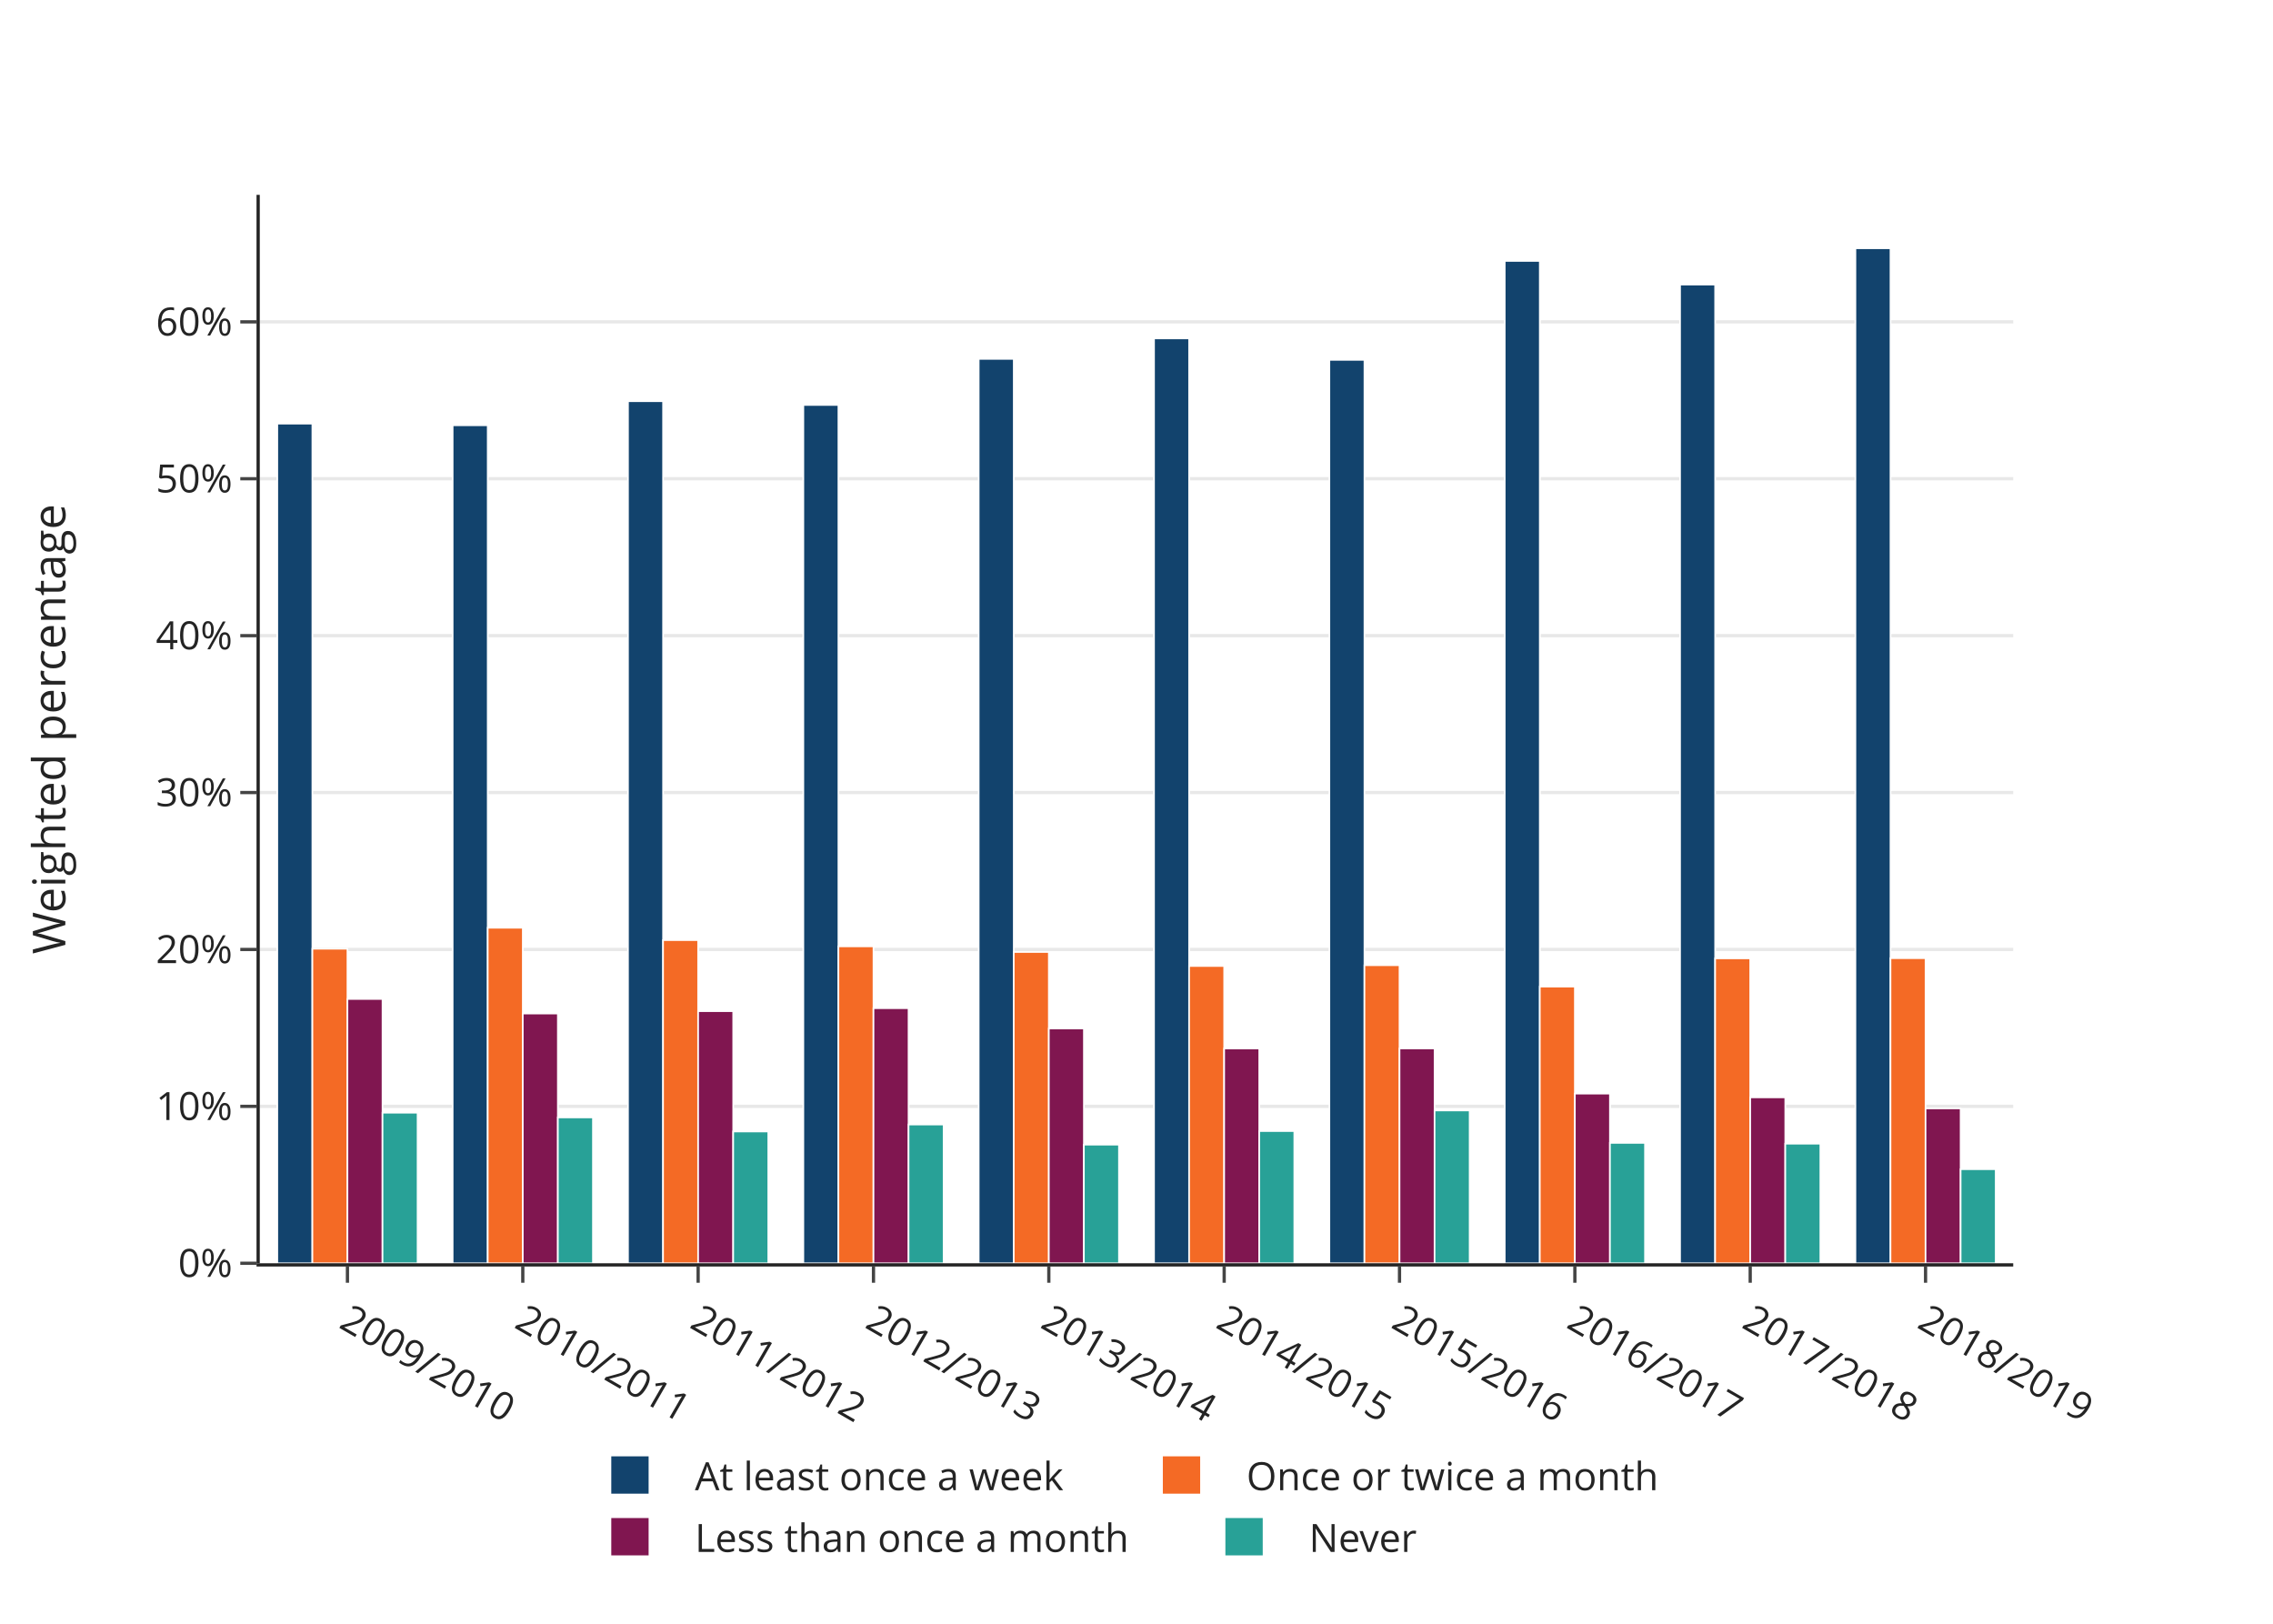
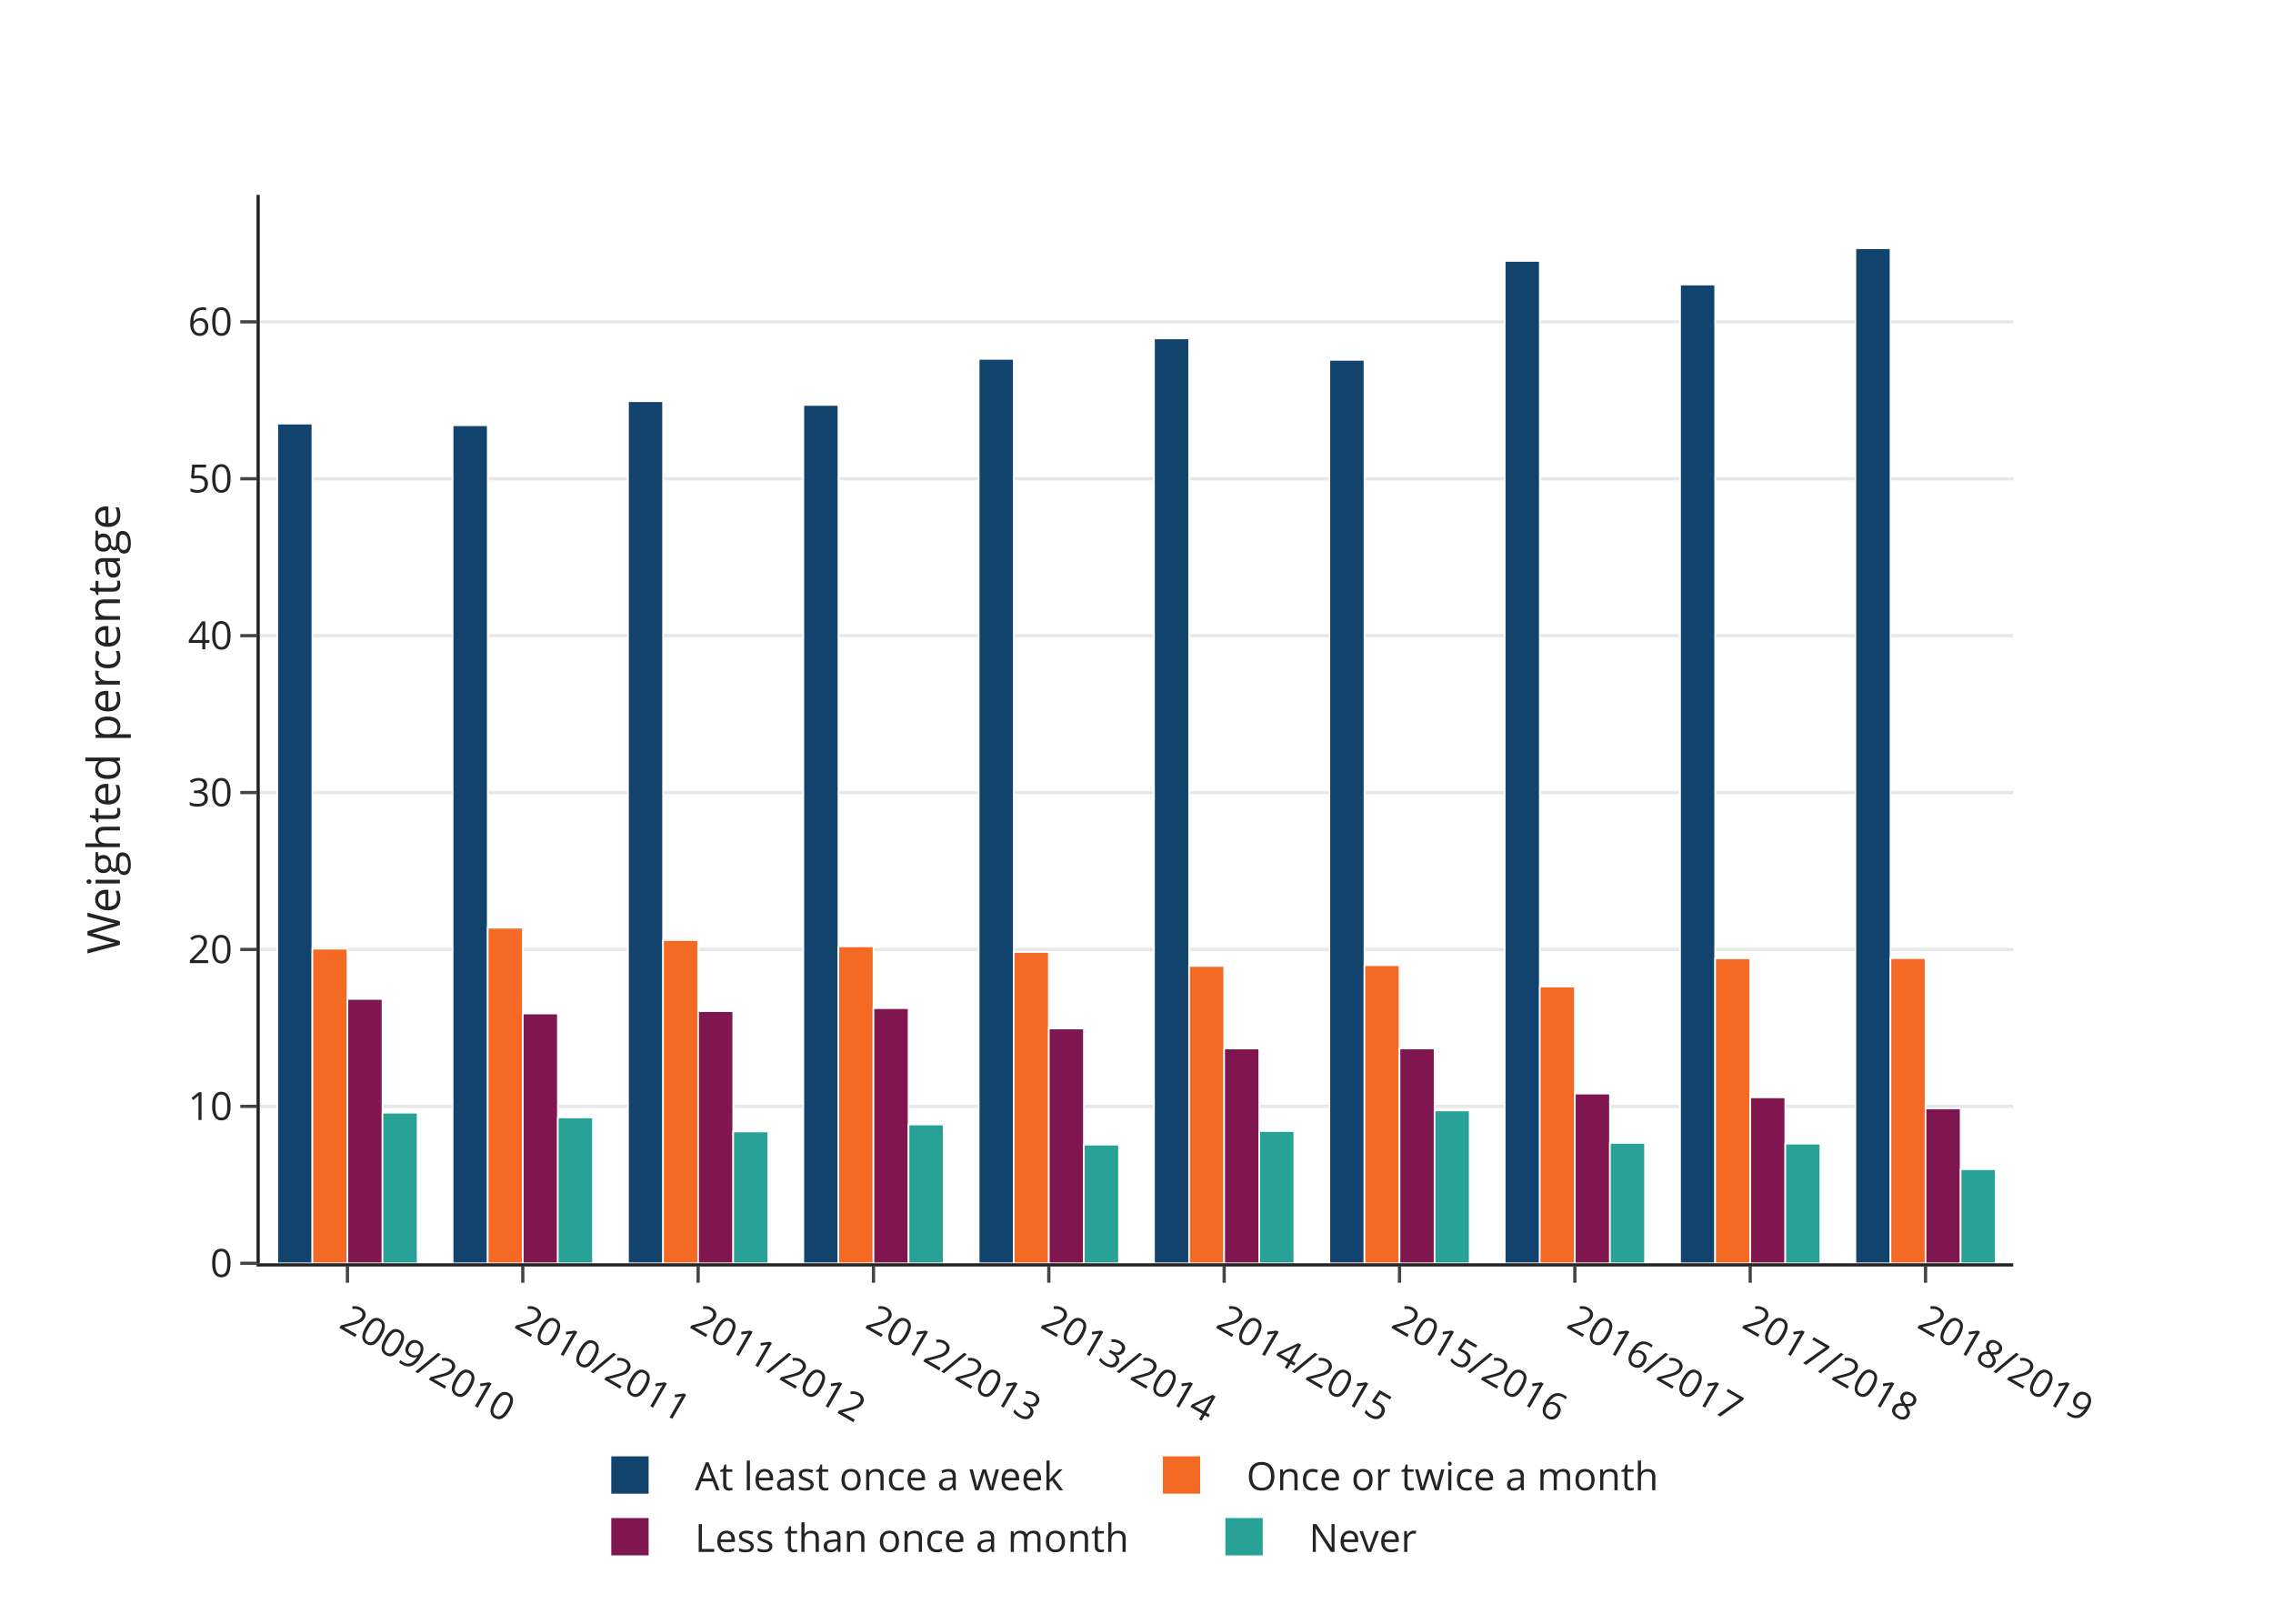
<svg xmlns="http://www.w3.org/2000/svg" class="main-svg" width="700" height="500" style="" viewBox="0 0 700 500">
  <rect x="0" y="0" width="700" height="500" style="fill: rgb(255, 255, 255); fill-opacity: 1;" />
-   <defs id="defs-b9b8a8">
+   <defs id="defs-fd5724">
    <g class="clips">
-       <clipPath id="clipb9b8a8xyplot" class="plotclip">
+       <clipPath id="clipfd5724xyplot" class="plotclip">
        <rect width="540" height="329" />
      </clipPath>
-       <clipPath class="axesclip" id="clipb9b8a8x">
+       <clipPath class="axesclip" id="clipfd5724x">
        <rect x="80" y="0" width="540" height="500" />
      </clipPath>
-       <clipPath class="axesclip" id="clipb9b8a8y">
+       <clipPath class="axesclip" id="clipfd5724y">
        <rect x="0" y="60" width="700" height="329" />
      </clipPath>
-       <clipPath class="axesclip" id="clipb9b8a8xy">
+       <clipPath class="axesclip" id="clipfd5724xy">
        <rect x="80" y="60" width="540" height="329" />
      </clipPath>
    </g>
    <g class="gradients" />
    <g class="patterns" />
  </defs>
  <g class="bglayer" />
  <g class="layer-below">
    <g class="imagelayer" />
    <g class="shapelayer" />
  </g>
  <g class="cartesianlayer">
    <g class="subplot xy">
      <g class="layer-subplot">
        <g class="shapelayer" />
        <g class="imagelayer" />
      </g>
      <g class="minor-gridlayer">
        <g class="x" />
        <g class="y" />
      </g>
      <g class="gridlayer">
        <g class="x" />
        <g class="y">
          <path class="ygrid crisp" transform="translate(0,340.68)" d="M80,0h540" style="stroke: rgb(232, 232, 232); stroke-opacity: 1; stroke-width: 1px;" />
          <path class="ygrid crisp" transform="translate(0,292.37)" d="M80,0h540" style="stroke: rgb(232, 232, 232); stroke-opacity: 1; stroke-width: 1px;" />
          <path class="ygrid crisp" transform="translate(0,244.05)" d="M80,0h540" style="stroke: rgb(232, 232, 232); stroke-opacity: 1; stroke-width: 1px;" />
          <path class="ygrid crisp" transform="translate(0,195.74)" d="M80,0h540" style="stroke: rgb(232, 232, 232); stroke-opacity: 1; stroke-width: 1px;" />
          <path class="ygrid crisp" transform="translate(0,147.42)" d="M80,0h540" style="stroke: rgb(232, 232, 232); stroke-opacity: 1; stroke-width: 1px;" />
          <path class="ygrid crisp" transform="translate(0,99.11)" d="M80,0h540" style="stroke: rgb(232, 232, 232); stroke-opacity: 1; stroke-width: 1px;" />
        </g>
      </g>
      <g class="zerolinelayer" />
+       <g class="layer-between">
+         <g class="shapelayer" />
+         <g class="imagelayer" />
+       </g>
      <path class="xlines-below" />
      <path class="ylines-below" />
      <g class="overlines-below" />
      <g class="xaxislayer-below" />
      <g class="yaxislayer-below" />
      <g class="overaxes-below" />
-       <g class="plot" transform="translate(80,60)" clip-path="url(#clipb9b8a8xyplot)">
+       <g class="plot" transform="translate(80,60)" clip-path="url(#clipfd5724xyplot)">
        <g class="barlayer mlayer">
          <g class="trace bars" style="opacity: 1;">
            <g class="points">
              <g class="point">
-                 <path d="M5.4,329V70.46H16.2V329Z" style="vector-effect: non-scaling-stroke; opacity: 1; stroke-width: 0.5px; fill: rgb(18, 67, 109); fill-opacity: 1; stroke: rgb(255, 255, 255); stroke-opacity: 1;" />
-               </g>
-               <g class="point">
-                 <path d="M59.4,329V70.96H70.2V329Z" style="vector-effect: non-scaling-stroke; opacity: 1; stroke-width: 0.5px; fill: rgb(18, 67, 109); fill-opacity: 1; stroke: rgb(255, 255, 255); stroke-opacity: 1;" />
-               </g>
-               <g class="point">
-                 <path d="M113.4,329V63.55H124.2V329Z" style="vector-effect: non-scaling-stroke; opacity: 1; stroke-width: 0.5px; fill: rgb(18, 67, 109); fill-opacity: 1; stroke: rgb(255, 255, 255); stroke-opacity: 1;" />
-               </g>
-               <g class="point">
-                 <path d="M167.4,329V64.71H178.2V329Z" style="vector-effect: non-scaling-stroke; opacity: 1; stroke-width: 0.5px; fill: rgb(18, 67, 109); fill-opacity: 1; stroke: rgb(255, 255, 255); stroke-opacity: 1;" />
-               </g>
-               <g class="point">
-                 <path d="M221.4,329V50.52H232.2V329Z" style="vector-effect: non-scaling-stroke; opacity: 1; stroke-width: 0.5px; fill: rgb(18, 67, 109); fill-opacity: 1; stroke: rgb(255, 255, 255); stroke-opacity: 1;" />
-               </g>
-               <g class="point">
-                 <path d="M275.4,329V44.21H286.2V329Z" style="vector-effect: non-scaling-stroke; opacity: 1; stroke-width: 0.5px; fill: rgb(18, 67, 109); fill-opacity: 1; stroke: rgb(255, 255, 255); stroke-opacity: 1;" />
-               </g>
-               <g class="point">
-                 <path d="M329.4,329V50.81H340.2V329Z" style="vector-effect: non-scaling-stroke; opacity: 1; stroke-width: 0.5px; fill: rgb(18, 67, 109); fill-opacity: 1; stroke: rgb(255, 255, 255); stroke-opacity: 1;" />
-               </g>
-               <g class="point">
-                 <path d="M383.4,329V20.36H394.2V329Z" style="vector-effect: non-scaling-stroke; opacity: 1; stroke-width: 0.5px; fill: rgb(18, 67, 109); fill-opacity: 1; stroke: rgb(255, 255, 255); stroke-opacity: 1;" />
-               </g>
-               <g class="point">
-                 <path d="M437.4,329V27.64H448.2V329Z" style="vector-effect: non-scaling-stroke; opacity: 1; stroke-width: 0.5px; fill: rgb(18, 67, 109); fill-opacity: 1; stroke: rgb(255, 255, 255); stroke-opacity: 1;" />
-               </g>
-               <g class="point">
-                 <path d="M491.4,329V16.45H502.2V329Z" style="vector-effect: non-scaling-stroke; opacity: 1; stroke-width: 0.5px; fill: rgb(18, 67, 109); fill-opacity: 1; stroke: rgb(255, 255, 255); stroke-opacity: 1;" />
+                 <path d="M5.4,329V70.46H16.2V329Z" style="vector-effect: none; opacity: 1; stroke-width: 0.5px; fill: rgb(18, 67, 109); fill-opacity: 1; stroke: rgb(255, 255, 255); stroke-opacity: 1;" />
+               </g>
+               <g class="point">
+                 <path d="M59.4,329V70.96H70.2V329Z" style="vector-effect: none; opacity: 1; stroke-width: 0.5px; fill: rgb(18, 67, 109); fill-opacity: 1; stroke: rgb(255, 255, 255); stroke-opacity: 1;" />
+               </g>
+               <g class="point">
+                 <path d="M113.4,329V63.55H124.2V329Z" style="vector-effect: none; opacity: 1; stroke-width: 0.5px; fill: rgb(18, 67, 109); fill-opacity: 1; stroke: rgb(255, 255, 255); stroke-opacity: 1;" />
+               </g>
+               <g class="point">
+                 <path d="M167.4,329V64.71H178.2V329Z" style="vector-effect: none; opacity: 1; stroke-width: 0.5px; fill: rgb(18, 67, 109); fill-opacity: 1; stroke: rgb(255, 255, 255); stroke-opacity: 1;" />
+               </g>
+               <g class="point">
+                 <path d="M221.4,329V50.52H232.2V329Z" style="vector-effect: none; opacity: 1; stroke-width: 0.5px; fill: rgb(18, 67, 109); fill-opacity: 1; stroke: rgb(255, 255, 255); stroke-opacity: 1;" />
+               </g>
+               <g class="point">
+                 <path d="M275.4,329V44.21H286.2V329Z" style="vector-effect: none; opacity: 1; stroke-width: 0.5px; fill: rgb(18, 67, 109); fill-opacity: 1; stroke: rgb(255, 255, 255); stroke-opacity: 1;" />
+               </g>
+               <g class="point">
+                 <path d="M329.4,329V50.81H340.2V329Z" style="vector-effect: none; opacity: 1; stroke-width: 0.5px; fill: rgb(18, 67, 109); fill-opacity: 1; stroke: rgb(255, 255, 255); stroke-opacity: 1;" />
+               </g>
+               <g class="point">
+                 <path d="M383.4,329V20.36H394.2V329Z" style="vector-effect: none; opacity: 1; stroke-width: 0.5px; fill: rgb(18, 67, 109); fill-opacity: 1; stroke: rgb(255, 255, 255); stroke-opacity: 1;" />
+               </g>
+               <g class="point">
+                 <path d="M437.4,329V27.64H448.2V329Z" style="vector-effect: none; opacity: 1; stroke-width: 0.5px; fill: rgb(18, 67, 109); fill-opacity: 1; stroke: rgb(255, 255, 255); stroke-opacity: 1;" />
+               </g>
+               <g class="point">
+                 <path d="M491.4,329V16.45H502.2V329Z" style="vector-effect: none; opacity: 1; stroke-width: 0.5px; fill: rgb(18, 67, 109); fill-opacity: 1; stroke: rgb(255, 255, 255); stroke-opacity: 1;" />
              </g>
            </g>
          </g>
          <g class="trace bars" style="opacity: 1;">
            <g class="points">
              <g class="point">
-                 <path d="M16.2,329V232.14H27V329Z" style="vector-effect: non-scaling-stroke; opacity: 1; stroke-width: 0.5px; fill: rgb(244, 106, 37); fill-opacity: 1; stroke: rgb(255, 255, 255); stroke-opacity: 1;" />
-               </g>
-               <g class="point">
-                 <path d="M70.2,329V225.69H81V329Z" style="vector-effect: non-scaling-stroke; opacity: 1; stroke-width: 0.5px; fill: rgb(244, 106, 37); fill-opacity: 1; stroke: rgb(255, 255, 255); stroke-opacity: 1;" />
-               </g>
-               <g class="point">
-                 <path d="M124.2,329V229.49H135V329Z" style="vector-effect: non-scaling-stroke; opacity: 1; stroke-width: 0.5px; fill: rgb(244, 106, 37); fill-opacity: 1; stroke: rgb(255, 255, 255); stroke-opacity: 1;" />
-               </g>
-               <g class="point">
-                 <path d="M178.2,329V231.41H189V329Z" style="vector-effect: non-scaling-stroke; opacity: 1; stroke-width: 0.5px; fill: rgb(244, 106, 37); fill-opacity: 1; stroke: rgb(255, 255, 255); stroke-opacity: 1;" />
-               </g>
-               <g class="point">
-                 <path d="M232.2,329V233.15H243V329Z" style="vector-effect: non-scaling-stroke; opacity: 1; stroke-width: 0.5px; fill: rgb(244, 106, 37); fill-opacity: 1; stroke: rgb(255, 255, 255); stroke-opacity: 1;" />
-               </g>
-               <g class="point">
-                 <path d="M286.2,329V237.46H297V329Z" style="vector-effect: non-scaling-stroke; opacity: 1; stroke-width: 0.5px; fill: rgb(244, 106, 37); fill-opacity: 1; stroke: rgb(255, 255, 255); stroke-opacity: 1;" />
-               </g>
-               <g class="point">
-                 <path d="M340.2,329V237.23H351V329Z" style="vector-effect: non-scaling-stroke; opacity: 1; stroke-width: 0.5px; fill: rgb(244, 106, 37); fill-opacity: 1; stroke: rgb(255, 255, 255); stroke-opacity: 1;" />
-               </g>
-               <g class="point">
-                 <path d="M394.2,329V243.81H405V329Z" style="vector-effect: non-scaling-stroke; opacity: 1; stroke-width: 0.5px; fill: rgb(244, 106, 37); fill-opacity: 1; stroke: rgb(255, 255, 255); stroke-opacity: 1;" />
-               </g>
-               <g class="point">
-                 <path d="M448.2,329V235.12H459V329Z" style="vector-effect: non-scaling-stroke; opacity: 1; stroke-width: 0.5px; fill: rgb(244, 106, 37); fill-opacity: 1; stroke: rgb(255, 255, 255); stroke-opacity: 1;" />
-               </g>
-               <g class="point">
-                 <path d="M502.2,329V235.05H513V329Z" style="vector-effect: non-scaling-stroke; opacity: 1; stroke-width: 0.5px; fill: rgb(244, 106, 37); fill-opacity: 1; stroke: rgb(255, 255, 255); stroke-opacity: 1;" />
+                 <path d="M16.2,329V232.14H27V329Z" style="vector-effect: none; opacity: 1; stroke-width: 0.5px; fill: rgb(244, 106, 37); fill-opacity: 1; stroke: rgb(255, 255, 255); stroke-opacity: 1;" />
+               </g>
+               <g class="point">
+                 <path d="M70.2,329V225.69H81V329Z" style="vector-effect: none; opacity: 1; stroke-width: 0.5px; fill: rgb(244, 106, 37); fill-opacity: 1; stroke: rgb(255, 255, 255); stroke-opacity: 1;" />
+               </g>
+               <g class="point">
+                 <path d="M124.2,329V229.49H135V329Z" style="vector-effect: none; opacity: 1; stroke-width: 0.5px; fill: rgb(244, 106, 37); fill-opacity: 1; stroke: rgb(255, 255, 255); stroke-opacity: 1;" />
+               </g>
+               <g class="point">
+                 <path d="M178.2,329V231.41H189V329Z" style="vector-effect: none; opacity: 1; stroke-width: 0.5px; fill: rgb(244, 106, 37); fill-opacity: 1; stroke: rgb(255, 255, 255); stroke-opacity: 1;" />
+               </g>
+               <g class="point">
+                 <path d="M232.2,329V233.15H243V329Z" style="vector-effect: none; opacity: 1; stroke-width: 0.5px; fill: rgb(244, 106, 37); fill-opacity: 1; stroke: rgb(255, 255, 255); stroke-opacity: 1;" />
+               </g>
+               <g class="point">
+                 <path d="M286.2,329V237.46H297V329Z" style="vector-effect: none; opacity: 1; stroke-width: 0.5px; fill: rgb(244, 106, 37); fill-opacity: 1; stroke: rgb(255, 255, 255); stroke-opacity: 1;" />
+               </g>
+               <g class="point">
+                 <path d="M340.2,329V237.23H351V329Z" style="vector-effect: none; opacity: 1; stroke-width: 0.5px; fill: rgb(244, 106, 37); fill-opacity: 1; stroke: rgb(255, 255, 255); stroke-opacity: 1;" />
+               </g>
+               <g class="point">
+                 <path d="M394.2,329V243.81H405V329Z" style="vector-effect: none; opacity: 1; stroke-width: 0.5px; fill: rgb(244, 106, 37); fill-opacity: 1; stroke: rgb(255, 255, 255); stroke-opacity: 1;" />
+               </g>
+               <g class="point">
+                 <path d="M448.2,329V235.12H459V329Z" style="vector-effect: none; opacity: 1; stroke-width: 0.5px; fill: rgb(244, 106, 37); fill-opacity: 1; stroke: rgb(255, 255, 255); stroke-opacity: 1;" />
+               </g>
+               <g class="point">
+                 <path d="M502.2,329V235.05H513V329Z" style="vector-effect: none; opacity: 1; stroke-width: 0.5px; fill: rgb(244, 106, 37); fill-opacity: 1; stroke: rgb(255, 255, 255); stroke-opacity: 1;" />
              </g>
            </g>
          </g>
          <g class="trace bars" style="opacity: 1;">
            <g class="points">
              <g class="point">
-                 <path d="M27,329V247.61H37.8V329Z" style="vector-effect: non-scaling-stroke; opacity: 1; stroke-width: 0.5px; fill: rgb(128, 22, 80); fill-opacity: 1; stroke: rgb(255, 255, 255); stroke-opacity: 1;" />
-               </g>
-               <g class="point">
-                 <path d="M81,329V252.1H91.8V329Z" style="vector-effect: non-scaling-stroke; opacity: 1; stroke-width: 0.5px; fill: rgb(128, 22, 80); fill-opacity: 1; stroke: rgb(255, 255, 255); stroke-opacity: 1;" />
-               </g>
-               <g class="point">
-                 <path d="M135,329V251.38H145.8V329Z" style="vector-effect: non-scaling-stroke; opacity: 1; stroke-width: 0.5px; fill: rgb(128, 22, 80); fill-opacity: 1; stroke: rgb(255, 255, 255); stroke-opacity: 1;" />
-               </g>
-               <g class="point">
-                 <path d="M189,329V250.45H199.8V329Z" style="vector-effect: non-scaling-stroke; opacity: 1; stroke-width: 0.5px; fill: rgb(128, 22, 80); fill-opacity: 1; stroke: rgb(255, 255, 255); stroke-opacity: 1;" />
-               </g>
-               <g class="point">
-                 <path d="M243,329V256.71H253.8V329Z" style="vector-effect: non-scaling-stroke; opacity: 1; stroke-width: 0.5px; fill: rgb(128, 22, 80); fill-opacity: 1; stroke: rgb(255, 255, 255); stroke-opacity: 1;" />
-               </g>
-               <g class="point">
-                 <path d="M297,329V262.87H307.8V329Z" style="vector-effect: non-scaling-stroke; opacity: 1; stroke-width: 0.5px; fill: rgb(128, 22, 80); fill-opacity: 1; stroke: rgb(255, 255, 255); stroke-opacity: 1;" />
-               </g>
-               <g class="point">
-                 <path d="M351,329V262.86H361.8V329Z" style="vector-effect: non-scaling-stroke; opacity: 1; stroke-width: 0.5px; fill: rgb(128, 22, 80); fill-opacity: 1; stroke: rgb(255, 255, 255); stroke-opacity: 1;" />
-               </g>
-               <g class="point">
-                 <path d="M405,329V276.75H415.8V329Z" style="vector-effect: non-scaling-stroke; opacity: 1; stroke-width: 0.5px; fill: rgb(128, 22, 80); fill-opacity: 1; stroke: rgb(255, 255, 255); stroke-opacity: 1;" />
-               </g>
-               <g class="point">
-                 <path d="M459,329V277.91H469.8V329Z" style="vector-effect: non-scaling-stroke; opacity: 1; stroke-width: 0.5px; fill: rgb(128, 22, 80); fill-opacity: 1; stroke: rgb(255, 255, 255); stroke-opacity: 1;" />
-               </g>
-               <g class="point">
-                 <path d="M513,329V281.32H523.8V329Z" style="vector-effect: non-scaling-stroke; opacity: 1; stroke-width: 0.5px; fill: rgb(128, 22, 80); fill-opacity: 1; stroke: rgb(255, 255, 255); stroke-opacity: 1;" />
+                 <path d="M27,329V247.61H37.8V329Z" style="vector-effect: none; opacity: 1; stroke-width: 0.5px; fill: rgb(128, 22, 80); fill-opacity: 1; stroke: rgb(255, 255, 255); stroke-opacity: 1;" />
+               </g>
+               <g class="point">
+                 <path d="M81,329V252.1H91.8V329Z" style="vector-effect: none; opacity: 1; stroke-width: 0.5px; fill: rgb(128, 22, 80); fill-opacity: 1; stroke: rgb(255, 255, 255); stroke-opacity: 1;" />
+               </g>
+               <g class="point">
+                 <path d="M135,329V251.38H145.8V329Z" style="vector-effect: none; opacity: 1; stroke-width: 0.5px; fill: rgb(128, 22, 80); fill-opacity: 1; stroke: rgb(255, 255, 255); stroke-opacity: 1;" />
+               </g>
+               <g class="point">
+                 <path d="M189,329V250.45H199.8V329Z" style="vector-effect: none; opacity: 1; stroke-width: 0.5px; fill: rgb(128, 22, 80); fill-opacity: 1; stroke: rgb(255, 255, 255); stroke-opacity: 1;" />
+               </g>
+               <g class="point">
+                 <path d="M243,329V256.71H253.8V329Z" style="vector-effect: none; opacity: 1; stroke-width: 0.5px; fill: rgb(128, 22, 80); fill-opacity: 1; stroke: rgb(255, 255, 255); stroke-opacity: 1;" />
+               </g>
+               <g class="point">
+                 <path d="M297,329V262.87H307.8V329Z" style="vector-effect: none; opacity: 1; stroke-width: 0.5px; fill: rgb(128, 22, 80); fill-opacity: 1; stroke: rgb(255, 255, 255); stroke-opacity: 1;" />
+               </g>
+               <g class="point">
+                 <path d="M351,329V262.86H361.8V329Z" style="vector-effect: none; opacity: 1; stroke-width: 0.5px; fill: rgb(128, 22, 80); fill-opacity: 1; stroke: rgb(255, 255, 255); stroke-opacity: 1;" />
+               </g>
+               <g class="point">
+                 <path d="M405,329V276.75H415.8V329Z" style="vector-effect: none; opacity: 1; stroke-width: 0.5px; fill: rgb(128, 22, 80); fill-opacity: 1; stroke: rgb(255, 255, 255); stroke-opacity: 1;" />
+               </g>
+               <g class="point">
+                 <path d="M459,329V277.91H469.8V329Z" style="vector-effect: none; opacity: 1; stroke-width: 0.5px; fill: rgb(128, 22, 80); fill-opacity: 1; stroke: rgb(255, 255, 255); stroke-opacity: 1;" />
+               </g>
+               <g class="point">
+                 <path d="M513,329V281.32H523.8V329Z" style="vector-effect: none; opacity: 1; stroke-width: 0.5px; fill: rgb(128, 22, 80); fill-opacity: 1; stroke: rgb(255, 255, 255); stroke-opacity: 1;" />
              </g>
            </g>
          </g>
          <g class="trace bars" style="opacity: 1;">
            <g class="points">
              <g class="point">
-                 <path d="M37.8,329V282.63H48.6V329Z" style="vector-effect: non-scaling-stroke; opacity: 1; stroke-width: 0.5px; fill: rgb(40, 161, 151); fill-opacity: 1; stroke: rgb(255, 255, 255); stroke-opacity: 1;" />
-               </g>
-               <g class="point">
-                 <path d="M91.8,329V284.09H102.6V329Z" style="vector-effect: non-scaling-stroke; opacity: 1; stroke-width: 0.5px; fill: rgb(40, 161, 151); fill-opacity: 1; stroke: rgb(255, 255, 255); stroke-opacity: 1;" />
-               </g>
-               <g class="point">
-                 <path d="M145.8,329V288.42H156.6V329Z" style="vector-effect: non-scaling-stroke; opacity: 1; stroke-width: 0.5px; fill: rgb(40, 161, 151); fill-opacity: 1; stroke: rgb(255, 255, 255); stroke-opacity: 1;" />
-               </g>
-               <g class="point">
-                 <path d="M199.8,329V286.28H210.6V329Z" style="vector-effect: non-scaling-stroke; opacity: 1; stroke-width: 0.5px; fill: rgb(40, 161, 151); fill-opacity: 1; stroke: rgb(255, 255, 255); stroke-opacity: 1;" />
-               </g>
-               <g class="point">
-                 <path d="M253.8,329V292.47H264.6V329Z" style="vector-effect: non-scaling-stroke; opacity: 1; stroke-width: 0.5px; fill: rgb(40, 161, 151); fill-opacity: 1; stroke: rgb(255, 255, 255); stroke-opacity: 1;" />
-               </g>
-               <g class="point">
-                 <path d="M307.8,329V288.3H318.6V329Z" style="vector-effect: non-scaling-stroke; opacity: 1; stroke-width: 0.5px; fill: rgb(40, 161, 151); fill-opacity: 1; stroke: rgb(255, 255, 255); stroke-opacity: 1;" />
-               </g>
-               <g class="point">
-                 <path d="M361.8,329V281.95H372.6V329Z" style="vector-effect: non-scaling-stroke; opacity: 1; stroke-width: 0.5px; fill: rgb(40, 161, 151); fill-opacity: 1; stroke: rgb(255, 255, 255); stroke-opacity: 1;" />
-               </g>
-               <g class="point">
-                 <path d="M415.8,329V291.93H426.6V329Z" style="vector-effect: non-scaling-stroke; opacity: 1; stroke-width: 0.5px; fill: rgb(40, 161, 151); fill-opacity: 1; stroke: rgb(255, 255, 255); stroke-opacity: 1;" />
-               </g>
-               <g class="point">
-                 <path d="M469.8,329V292.18H480.6V329Z" style="vector-effect: non-scaling-stroke; opacity: 1; stroke-width: 0.5px; fill: rgb(40, 161, 151); fill-opacity: 1; stroke: rgb(255, 255, 255); stroke-opacity: 1;" />
-               </g>
-               <g class="point">
-                 <path d="M523.8,329V300.03H534.6V329Z" style="vector-effect: non-scaling-stroke; opacity: 1; stroke-width: 0.5px; fill: rgb(40, 161, 151); fill-opacity: 1; stroke: rgb(255, 255, 255); stroke-opacity: 1;" />
+                 <path d="M37.8,329V282.63H48.6V329Z" style="vector-effect: none; opacity: 1; stroke-width: 0.5px; fill: rgb(40, 161, 151); fill-opacity: 1; stroke: rgb(255, 255, 255); stroke-opacity: 1;" />
+               </g>
+               <g class="point">
+                 <path d="M91.8,329V284.09H102.6V329Z" style="vector-effect: none; opacity: 1; stroke-width: 0.5px; fill: rgb(40, 161, 151); fill-opacity: 1; stroke: rgb(255, 255, 255); stroke-opacity: 1;" />
+               </g>
+               <g class="point">
+                 <path d="M145.8,329V288.42H156.6V329Z" style="vector-effect: none; opacity: 1; stroke-width: 0.5px; fill: rgb(40, 161, 151); fill-opacity: 1; stroke: rgb(255, 255, 255); stroke-opacity: 1;" />
+               </g>
+               <g class="point">
+                 <path d="M199.8,329V286.28H210.6V329Z" style="vector-effect: none; opacity: 1; stroke-width: 0.5px; fill: rgb(40, 161, 151); fill-opacity: 1; stroke: rgb(255, 255, 255); stroke-opacity: 1;" />
+               </g>
+               <g class="point">
+                 <path d="M253.8,329V292.47H264.6V329Z" style="vector-effect: none; opacity: 1; stroke-width: 0.5px; fill: rgb(40, 161, 151); fill-opacity: 1; stroke: rgb(255, 255, 255); stroke-opacity: 1;" />
+               </g>
+               <g class="point">
+                 <path d="M307.8,329V288.3H318.6V329Z" style="vector-effect: none; opacity: 1; stroke-width: 0.5px; fill: rgb(40, 161, 151); fill-opacity: 1; stroke: rgb(255, 255, 255); stroke-opacity: 1;" />
+               </g>
+               <g class="point">
+                 <path d="M361.8,329V281.95H372.6V329Z" style="vector-effect: none; opacity: 1; stroke-width: 0.5px; fill: rgb(40, 161, 151); fill-opacity: 1; stroke: rgb(255, 255, 255); stroke-opacity: 1;" />
+               </g>
+               <g class="point">
+                 <path d="M415.8,329V291.93H426.6V329Z" style="vector-effect: none; opacity: 1; stroke-width: 0.5px; fill: rgb(40, 161, 151); fill-opacity: 1; stroke: rgb(255, 255, 255); stroke-opacity: 1;" />
+               </g>
+               <g class="point">
+                 <path d="M469.8,329V292.18H480.6V329Z" style="vector-effect: none; opacity: 1; stroke-width: 0.5px; fill: rgb(40, 161, 151); fill-opacity: 1; stroke: rgb(255, 255, 255); stroke-opacity: 1;" />
+               </g>
+               <g class="point">
+                 <path d="M523.8,329V300.03H534.6V329Z" style="vector-effect: none; opacity: 1; stroke-width: 0.5px; fill: rgb(40, 161, 151); fill-opacity: 1; stroke: rgb(255, 255, 255); stroke-opacity: 1;" />
              </g>
            </g>
          </g>
        </g>
      </g>
      <g class="overplot" />
      <path class="xlines-above crisp" d="M79,389.5H620" style="fill: none; stroke-width: 1px; stroke: rgb(36, 36, 36); stroke-opacity: 1;" />
      <path class="ylines-above crisp" d="M79.5,60V389" style="fill: none; stroke-width: 1px; stroke: rgb(36, 36, 36); stroke-opacity: 1;" />
      <g class="overlines-above" />
      <g class="xaxislayer-above">
        <path class="xtick ticks crisp" d="M0,390v5" transform="translate(107,0)" style="stroke: rgb(68, 68, 68); stroke-opacity: 1; stroke-width: 1px;" />
        <path class="xtick ticks crisp" d="M0,390v5" transform="translate(161,0)" style="stroke: rgb(68, 68, 68); stroke-opacity: 1; stroke-width: 1px;" />
        <path class="xtick ticks crisp" d="M0,390v5" transform="translate(215,0)" style="stroke: rgb(68, 68, 68); stroke-opacity: 1; stroke-width: 1px;" />
        <path class="xtick ticks crisp" d="M0,390v5" transform="translate(269,0)" style="stroke: rgb(68, 68, 68); stroke-opacity: 1; stroke-width: 1px;" />
        <path class="xtick ticks crisp" d="M0,390v5" transform="translate(323,0)" style="stroke: rgb(68, 68, 68); stroke-opacity: 1; stroke-width: 1px;" />
        <path class="xtick ticks crisp" d="M0,390v5" transform="translate(377,0)" style="stroke: rgb(68, 68, 68); stroke-opacity: 1; stroke-width: 1px;" />
        <path class="xtick ticks crisp" d="M0,390v5" transform="translate(431,0)" style="stroke: rgb(68, 68, 68); stroke-opacity: 1; stroke-width: 1px;" />
        <path class="xtick ticks crisp" d="M0,390v5" transform="translate(485,0)" style="stroke: rgb(68, 68, 68); stroke-opacity: 1; stroke-width: 1px;" />
        <path class="xtick ticks crisp" d="M0,390v5" transform="translate(539,0)" style="stroke: rgb(68, 68, 68); stroke-opacity: 1; stroke-width: 1px;" />
        <path class="xtick ticks crisp" d="M0,390v5" transform="translate(593,0)" style="stroke: rgb(68, 68, 68); stroke-opacity: 1; stroke-width: 1px;" />
        <g class="xtick">
          <text text-anchor="start" x="0" y="409.4" transform="translate(107,0) rotate(30,0,403.4)" style="font-family: 'Open Sans', verdana, arial, sans-serif; font-size: 12px; fill: rgb(36, 36, 36); fill-opacity: 1; white-space: pre; opacity: 1;">2009/2010</text>
        </g>
        <g class="xtick">
          <text text-anchor="start" x="0" y="409.4" transform="translate(161,0) rotate(30,0,403.4)" style="font-family: 'Open Sans', verdana, arial, sans-serif; font-size: 12px; fill: rgb(36, 36, 36); fill-opacity: 1; white-space: pre; opacity: 1;">2010/2011</text>
        </g>
        <g class="xtick">
          <text text-anchor="start" x="0" y="409.4" transform="translate(215,0) rotate(30,0,403.4)" style="font-family: 'Open Sans', verdana, arial, sans-serif; font-size: 12px; fill: rgb(36, 36, 36); fill-opacity: 1; white-space: pre; opacity: 1;">2011/2012</text>
        </g>
        <g class="xtick">
          <text text-anchor="start" x="0" y="409.4" transform="translate(269,0) rotate(30,0,403.4)" style="font-family: 'Open Sans', verdana, arial, sans-serif; font-size: 12px; fill: rgb(36, 36, 36); fill-opacity: 1; white-space: pre; opacity: 1;">2012/2013</text>
        </g>
        <g class="xtick">
          <text text-anchor="start" x="0" y="409.4" transform="translate(323,0) rotate(30,0,403.4)" style="font-family: 'Open Sans', verdana, arial, sans-serif; font-size: 12px; fill: rgb(36, 36, 36); fill-opacity: 1; white-space: pre; opacity: 1;">2013/2014</text>
        </g>
        <g class="xtick">
          <text text-anchor="start" x="0" y="409.4" transform="translate(377,0) rotate(30,0,403.4)" style="font-family: 'Open Sans', verdana, arial, sans-serif; font-size: 12px; fill: rgb(36, 36, 36); fill-opacity: 1; white-space: pre; opacity: 1;">2014/2015</text>
        </g>
        <g class="xtick">
          <text text-anchor="start" x="0" y="409.4" transform="translate(431,0) rotate(30,0,403.4)" style="font-family: 'Open Sans', verdana, arial, sans-serif; font-size: 12px; fill: rgb(36, 36, 36); fill-opacity: 1; white-space: pre; opacity: 1;">2015/2016</text>
        </g>
        <g class="xtick">
          <text text-anchor="start" x="0" y="409.4" transform="translate(485,0) rotate(30,0,403.4)" style="font-family: 'Open Sans', verdana, arial, sans-serif; font-size: 12px; fill: rgb(36, 36, 36); fill-opacity: 1; white-space: pre; opacity: 1;">2016/2017</text>
        </g>
        <g class="xtick">
          <text text-anchor="start" x="0" y="409.4" transform="translate(539,0) rotate(30,0,403.4)" style="font-family: 'Open Sans', verdana, arial, sans-serif; font-size: 12px; fill: rgb(36, 36, 36); fill-opacity: 1; white-space: pre; opacity: 1;">2017/2018</text>
        </g>
        <g class="xtick">
          <text text-anchor="start" x="0" y="409.4" transform="translate(593,0) rotate(30,0,403.4)" style="font-family: 'Open Sans', verdana, arial, sans-serif; font-size: 12px; fill: rgb(36, 36, 36); fill-opacity: 1; white-space: pre; opacity: 1;">2018/2019</text>
        </g>
      </g>
      <g class="yaxislayer-above">
        <path class="ytick ticks crisp" d="M79,0h-5" transform="translate(0,389)" style="stroke: rgb(68, 68, 68); stroke-opacity: 1; stroke-width: 1px;" />
        <path class="ytick ticks crisp" d="M79,0h-5" transform="translate(0,340.68)" style="stroke: rgb(68, 68, 68); stroke-opacity: 1; stroke-width: 1px;" />
        <path class="ytick ticks crisp" d="M79,0h-5" transform="translate(0,292.37)" style="stroke: rgb(68, 68, 68); stroke-opacity: 1; stroke-width: 1px;" />
        <path class="ytick ticks crisp" d="M79,0h-5" transform="translate(0,244.05)" style="stroke: rgb(68, 68, 68); stroke-opacity: 1; stroke-width: 1px;" />
        <path class="ytick ticks crisp" d="M79,0h-5" transform="translate(0,195.74)" style="stroke: rgb(68, 68, 68); stroke-opacity: 1; stroke-width: 1px;" />
        <path class="ytick ticks crisp" d="M79,0h-5" transform="translate(0,147.42)" style="stroke: rgb(68, 68, 68); stroke-opacity: 1; stroke-width: 1px;" />
        <path class="ytick ticks crisp" d="M79,0h-5" transform="translate(0,99.11)" style="stroke: rgb(68, 68, 68); stroke-opacity: 1; stroke-width: 1px;" />
        <g class="ytick">
-           <text text-anchor="end" x="71.6" y="4.2" transform="translate(0,389)" style="font-family: 'Open Sans', verdana, arial, sans-serif; font-size: 12px; fill: rgb(36, 36, 36); fill-opacity: 1; white-space: pre; opacity: 1;">0%</text>
-         </g>
-         <g class="ytick">
-           <text text-anchor="end" x="71.6" y="4.2" style="font-family: 'Open Sans', verdana, arial, sans-serif; font-size: 12px; fill: rgb(36, 36, 36); fill-opacity: 1; white-space: pre; opacity: 1;" transform="translate(0,340.68)">10%</text>
-         </g>
-         <g class="ytick">
-           <text text-anchor="end" x="71.6" y="4.2" style="font-family: 'Open Sans', verdana, arial, sans-serif; font-size: 12px; fill: rgb(36, 36, 36); fill-opacity: 1; white-space: pre; opacity: 1;" transform="translate(0,292.37)">20%</text>
-         </g>
-         <g class="ytick">
-           <text text-anchor="end" x="71.6" y="4.2" style="font-family: 'Open Sans', verdana, arial, sans-serif; font-size: 12px; fill: rgb(36, 36, 36); fill-opacity: 1; white-space: pre; opacity: 1;" transform="translate(0,244.05)">30%</text>
-         </g>
-         <g class="ytick">
-           <text text-anchor="end" x="71.6" y="4.2" style="font-family: 'Open Sans', verdana, arial, sans-serif; font-size: 12px; fill: rgb(36, 36, 36); fill-opacity: 1; white-space: pre; opacity: 1;" transform="translate(0,195.74)">40%</text>
-         </g>
-         <g class="ytick">
-           <text text-anchor="end" x="71.6" y="4.2" style="font-family: 'Open Sans', verdana, arial, sans-serif; font-size: 12px; fill: rgb(36, 36, 36); fill-opacity: 1; white-space: pre; opacity: 1;" transform="translate(0,147.42)">50%</text>
-         </g>
-         <g class="ytick">
-           <text text-anchor="end" x="71.6" y="4.2" style="font-family: 'Open Sans', verdana, arial, sans-serif; font-size: 12px; fill: rgb(36, 36, 36); fill-opacity: 1; white-space: pre; opacity: 1;" transform="translate(0,99.11)">60%</text>
+           <text text-anchor="end" x="71.6" y="4.2" transform="translate(0,389)" style="font-family: 'Open Sans', verdana, arial, sans-serif; font-size: 12px; fill: rgb(36, 36, 36); fill-opacity: 1; white-space: pre; opacity: 1;">0</text>
+         </g>
+         <g class="ytick">
+           <text text-anchor="end" x="71.6" y="4.2" style="font-family: 'Open Sans', verdana, arial, sans-serif; font-size: 12px; fill: rgb(36, 36, 36); fill-opacity: 1; white-space: pre; opacity: 1;" transform="translate(0,340.68)">10</text>
+         </g>
+         <g class="ytick">
+           <text text-anchor="end" x="71.6" y="4.2" style="font-family: 'Open Sans', verdana, arial, sans-serif; font-size: 12px; fill: rgb(36, 36, 36); fill-opacity: 1; white-space: pre; opacity: 1;" transform="translate(0,292.37)">20</text>
+         </g>
+         <g class="ytick">
+           <text text-anchor="end" x="71.6" y="4.2" style="font-family: 'Open Sans', verdana, arial, sans-serif; font-size: 12px; fill: rgb(36, 36, 36); fill-opacity: 1; white-space: pre; opacity: 1;" transform="translate(0,244.05)">30</text>
+         </g>
+         <g class="ytick">
+           <text text-anchor="end" x="71.6" y="4.2" style="font-family: 'Open Sans', verdana, arial, sans-serif; font-size: 12px; fill: rgb(36, 36, 36); fill-opacity: 1; white-space: pre; opacity: 1;" transform="translate(0,195.74)">40</text>
+         </g>
+         <g class="ytick">
+           <text text-anchor="end" x="71.6" y="4.2" style="font-family: 'Open Sans', verdana, arial, sans-serif; font-size: 12px; fill: rgb(36, 36, 36); fill-opacity: 1; white-space: pre; opacity: 1;" transform="translate(0,147.42)">50</text>
+         </g>
+         <g class="ytick">
+           <text text-anchor="end" x="71.6" y="4.2" style="font-family: 'Open Sans', verdana, arial, sans-serif; font-size: 12px; fill: rgb(36, 36, 36); fill-opacity: 1; white-space: pre; opacity: 1;" transform="translate(0,99.11)">60</text>
        </g>
      </g>
      <g class="overaxes-above" />
    </g>
  </g>
  <g class="polarlayer" />
  <g class="smithlayer" />
  <g class="ternarylayer" />
  <g class="geolayer" />
  <g class="funnelarealayer" />
  <g class="pielayer" />
  <g class="iciclelayer" />
  <g class="treemaplayer" />
  <g class="sunburstlayer" />
  <g class="glimages" />
-   <defs id="topdefs-b9b8a8">
+   <defs id="topdefs-fd5724">
    <g class="clips" />
-     <clipPath id="legendb9b8a8">
+     <clipPath id="legendfd5724">
      <rect width="352" height="48" x="0" y="0" />
    </clipPath>
  </defs>
  <g class="layer-above">
    <g class="imagelayer" />
    <g class="shapelayer" />
  </g>
  <g class="infolayer">
    <g class="legend" pointer-events="all" transform="translate(174,439.7)">
-       <rect class="bg" shape-rendering="crispEdges" style="stroke: rgb(68, 68, 68); stroke-opacity: 1; fill: rgb(255, 255, 255); fill-opacity: 1; stroke-width: 0px;" width="352" height="48" x="0" y="0" />
-       <g class="scrollbox" transform="" clip-path="url(#legendb9b8a8)">
+       <rect class="bg" shape-rendering="crispEdges" width="352" height="48" x="0" y="0" style="stroke: rgb(68, 68, 68); stroke-opacity: 1; fill: rgb(255, 255, 255); fill-opacity: 1; stroke-width: 0px;" />
+       <g class="scrollbox" transform="" clip-path="url(#legendfd5724)">
        <g class="groups" transform="">
          <g class="traces" transform="translate(0,14.5)" style="opacity: 1;">
            <text class="legendtext" text-anchor="start" x="40" y="4.68" style="font-family: 'Open Sans', verdana, arial, sans-serif; font-size: 12px; fill: rgb(36, 36, 36); fill-opacity: 1; white-space: pre;">At least once a week</text>
            <g class="layers" style="opacity: 1;">
              <g class="legendfill" />
              <g class="legendlines" />
              <g class="legendsymbols">
                <g class="legendpoints">
                  <path class="legendundefined" d="M6,6H-6V-6H6Z" transform="translate(20,0)" style="stroke-width: 0.5px; fill: rgb(18, 67, 109); fill-opacity: 1; stroke: rgb(255, 255, 255); stroke-opacity: 1;" />
                </g>
              </g>
            </g>
            <rect class="legendtoggle" x="0" y="-9.5" width="167.359" height="19" style="fill: rgb(0, 0, 0); fill-opacity: 0;" />
          </g>
        </g>
        <g class="groups" transform="translate(169.8594,0)">
          <g class="traces" transform="translate(0,14.5)" style="opacity: 1;">
            <text class="legendtext" text-anchor="start" x="40" y="4.68" style="font-family: 'Open Sans', verdana, arial, sans-serif; font-size: 12px; fill: rgb(36, 36, 36); fill-opacity: 1; white-space: pre;">Once or twice a month</text>
            <g class="layers" style="opacity: 1;">
              <g class="legendfill" />
              <g class="legendlines" />
              <g class="legendsymbols">
                <g class="legendpoints">
                  <path class="legendundefined" d="M6,6H-6V-6H6Z" transform="translate(20,0)" style="stroke-width: 0.5px; fill: rgb(244, 106, 37); fill-opacity: 1; stroke: rgb(255, 255, 255); stroke-opacity: 1;" />
                </g>
              </g>
            </g>
            <rect class="legendtoggle" x="0" y="-9.5" width="179.203" height="19" style="fill: rgb(0, 0, 0); fill-opacity: 0;" />
          </g>
        </g>
        <g class="groups" transform="translate(0,19)">
          <g class="traces" transform="translate(0,14.5)" style="opacity: 1;">
            <text class="legendtext" text-anchor="start" x="40" y="4.68" style="font-family: 'Open Sans', verdana, arial, sans-serif; font-size: 12px; fill: rgb(36, 36, 36); fill-opacity: 1; white-space: pre;">Less than once a month</text>
            <g class="layers" style="opacity: 1;">
              <g class="legendfill" />
              <g class="legendlines" />
              <g class="legendsymbols">
                <g class="legendpoints">
                  <path class="legendundefined" d="M6,6H-6V-6H6Z" transform="translate(20,0)" style="stroke-width: 0.5px; fill: rgb(128, 22, 80); fill-opacity: 1; stroke: rgb(255, 255, 255); stroke-opacity: 1;" />
                </g>
              </g>
            </g>
            <rect class="legendtoggle" x="0" y="-9.5" width="186.625" height="19" style="fill: rgb(0, 0, 0); fill-opacity: 0;" />
          </g>
        </g>
        <g class="groups" transform="translate(189.125,19)">
          <g class="traces" transform="translate(0,14.5)" style="opacity: 1;">
            <text class="legendtext" text-anchor="start" x="40" y="4.68" style="font-family: 'Open Sans', verdana, arial, sans-serif; font-size: 12px; fill: rgb(36, 36, 36); fill-opacity: 1; white-space: pre;">Never</text>
            <g class="layers" style="opacity: 1;">
              <g class="legendfill" />
              <g class="legendlines" />
              <g class="legendsymbols">
                <g class="legendpoints">
                  <path class="legendundefined" d="M6,6H-6V-6H6Z" transform="translate(20,0)" style="stroke-width: 0.5px; fill: rgb(40, 161, 151); fill-opacity: 1; stroke: rgb(255, 255, 255); stroke-opacity: 1;" />
                </g>
              </g>
            </g>
            <rect class="legendtoggle" x="0" y="-9.5" width="78.344" height="19" style="fill: rgb(0, 0, 0); fill-opacity: 0;" />
          </g>
        </g>
      </g>
-       <rect class="scrollbar" rx="20" ry="3" width="0" height="0" style="fill: rgb(128, 139, 164); fill-opacity: 1;" x="0" y="0" />
+       <rect class="scrollbar" rx="20" ry="3" width="0" height="0" x="0" y="0" style="fill: rgb(128, 139, 164); fill-opacity: 1;" />
    </g>
    <g class="g-gtitle" />
    <g class="g-xtitle" />
    <g class="g-ytitle">
-       <text class="ytitle" transform="rotate(-90,20.12188,224.5)" x="20.122" y="224.5" text-anchor="middle" style="font-family: 'Open Sans', verdana, arial, sans-serif; font-size: 14px; fill: rgb(36, 36, 36); opacity: 1; font-weight: normal; white-space: pre;">Weighted percentage</text>
+       <text class="ytitle" transform="rotate(-90,36.92813,224.5)" x="36.928" y="224.5" text-anchor="middle" style="font-family: 'Open Sans', verdana, arial, sans-serif; font-size: 14px; fill: rgb(36, 36, 36); opacity: 1; white-space: pre;">Weighted percentage</text>
    </g>
  </g>
</svg>
